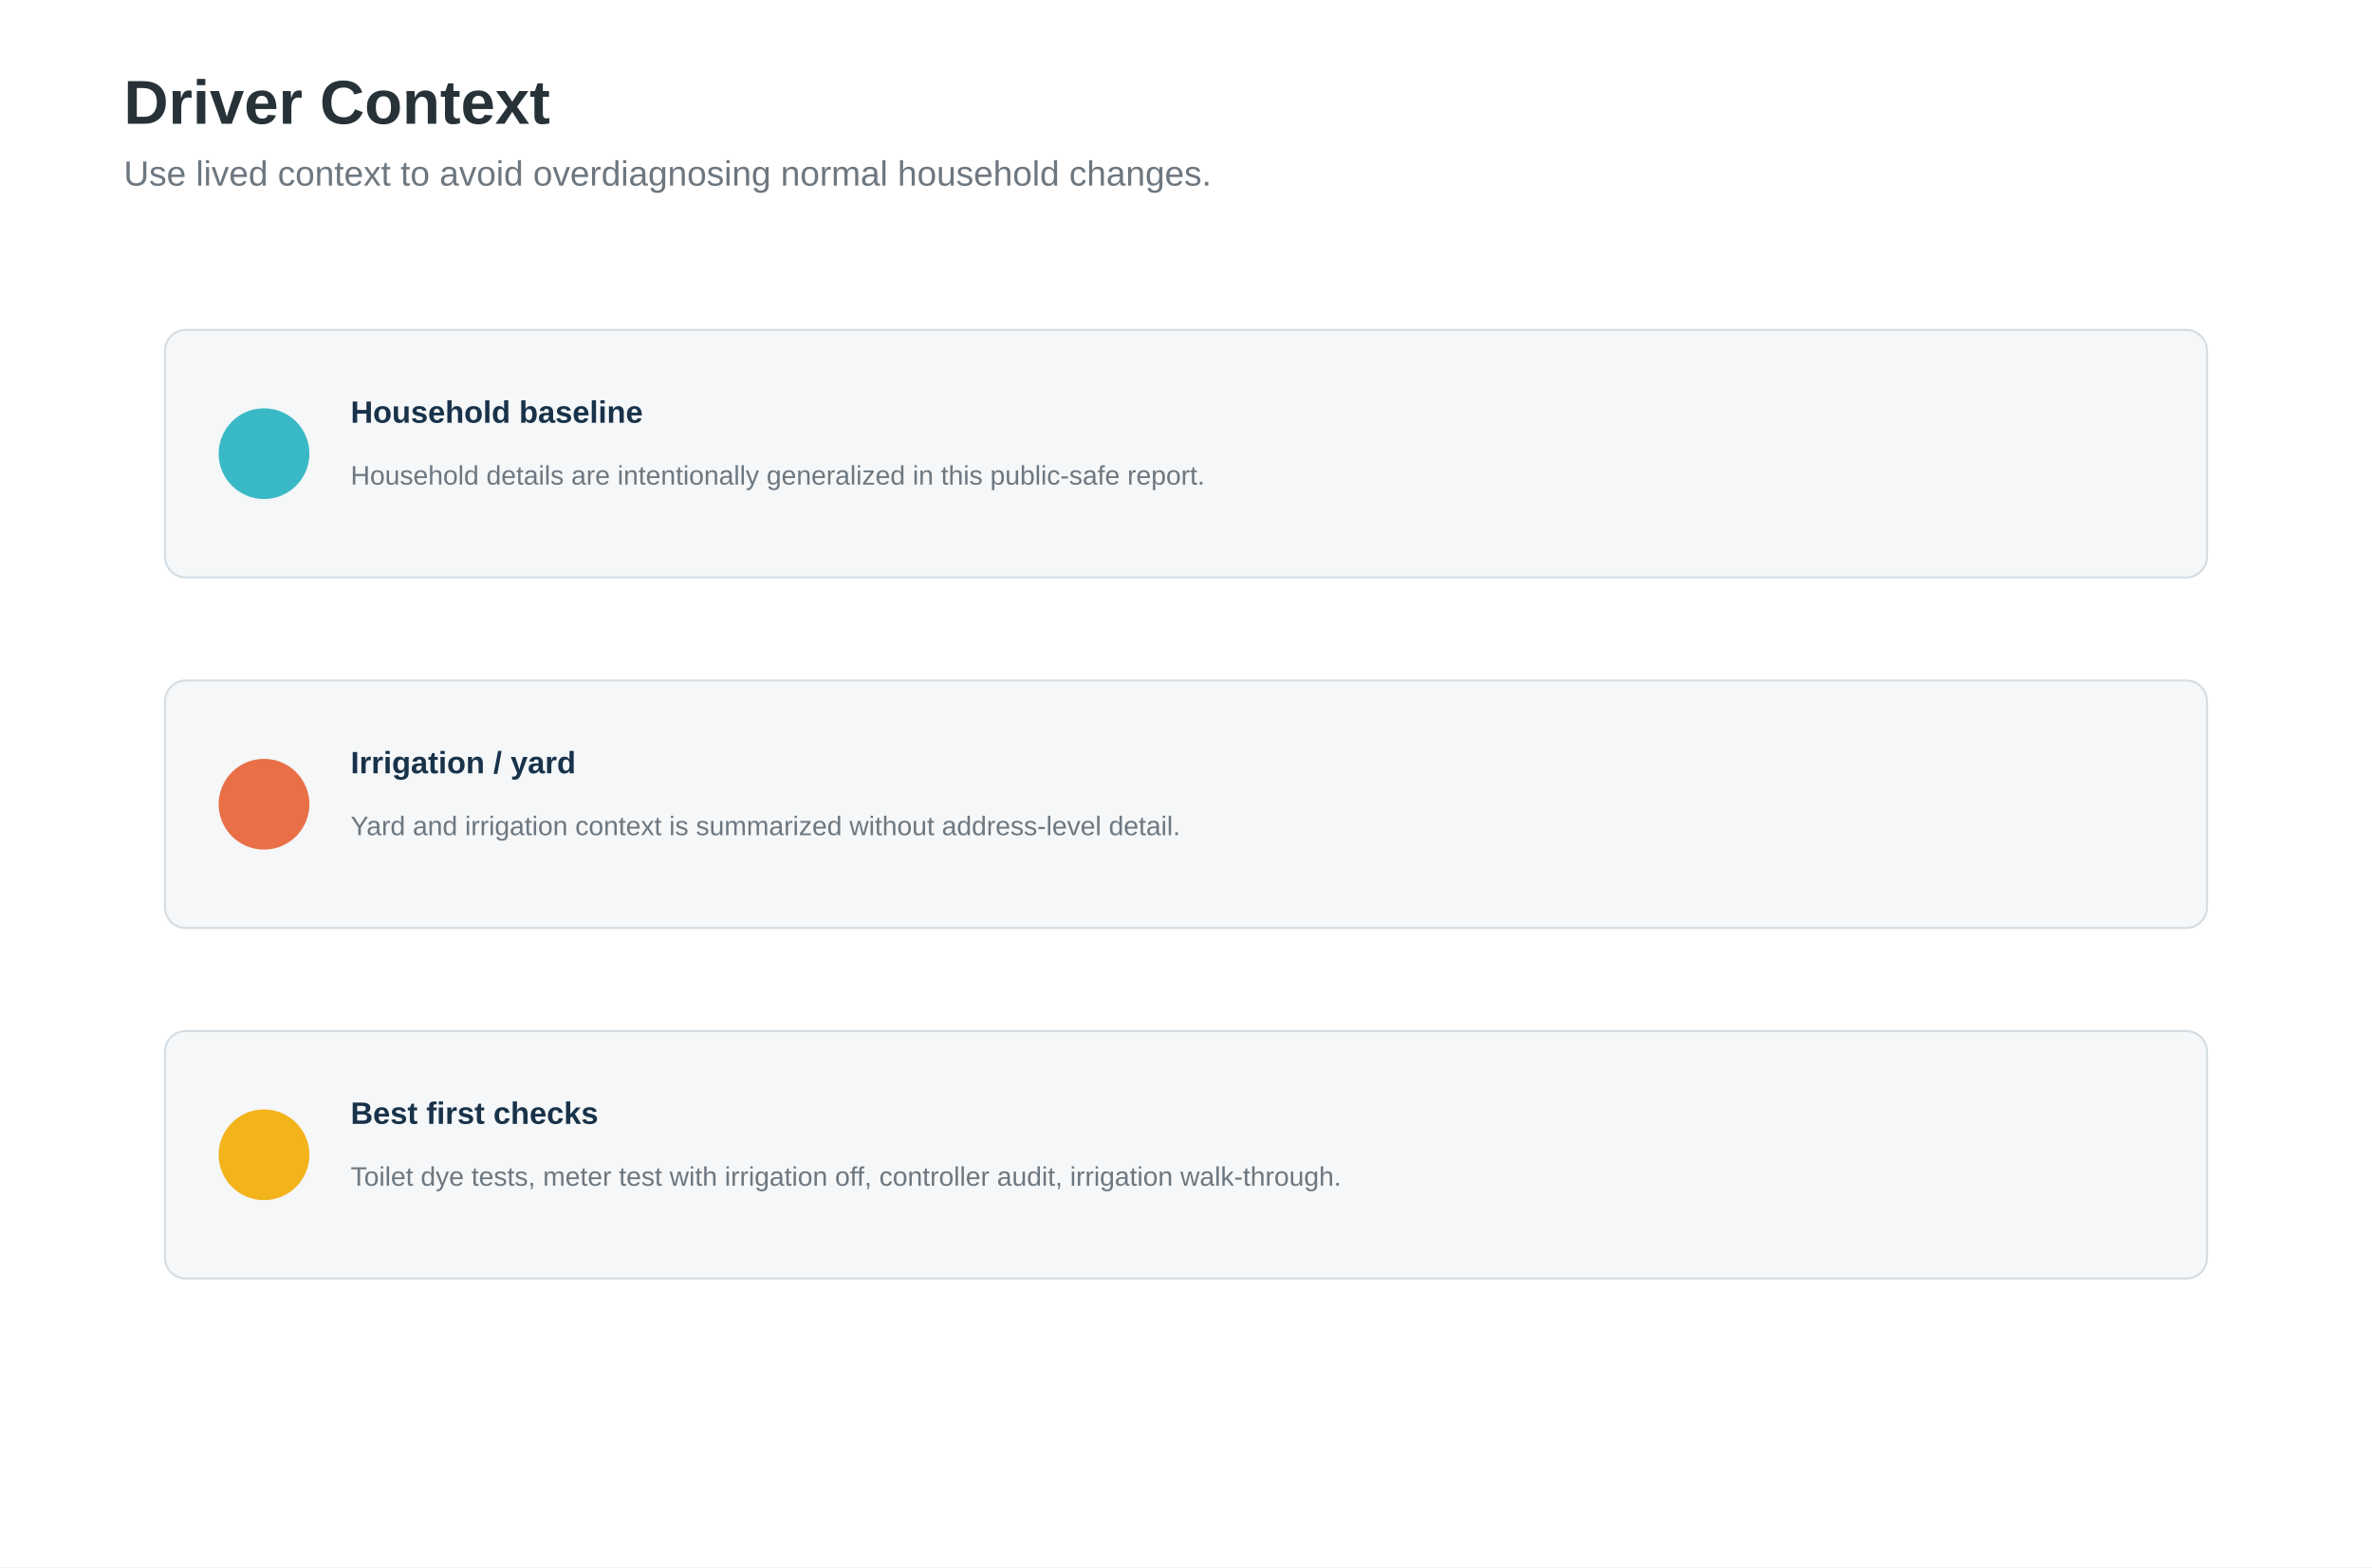
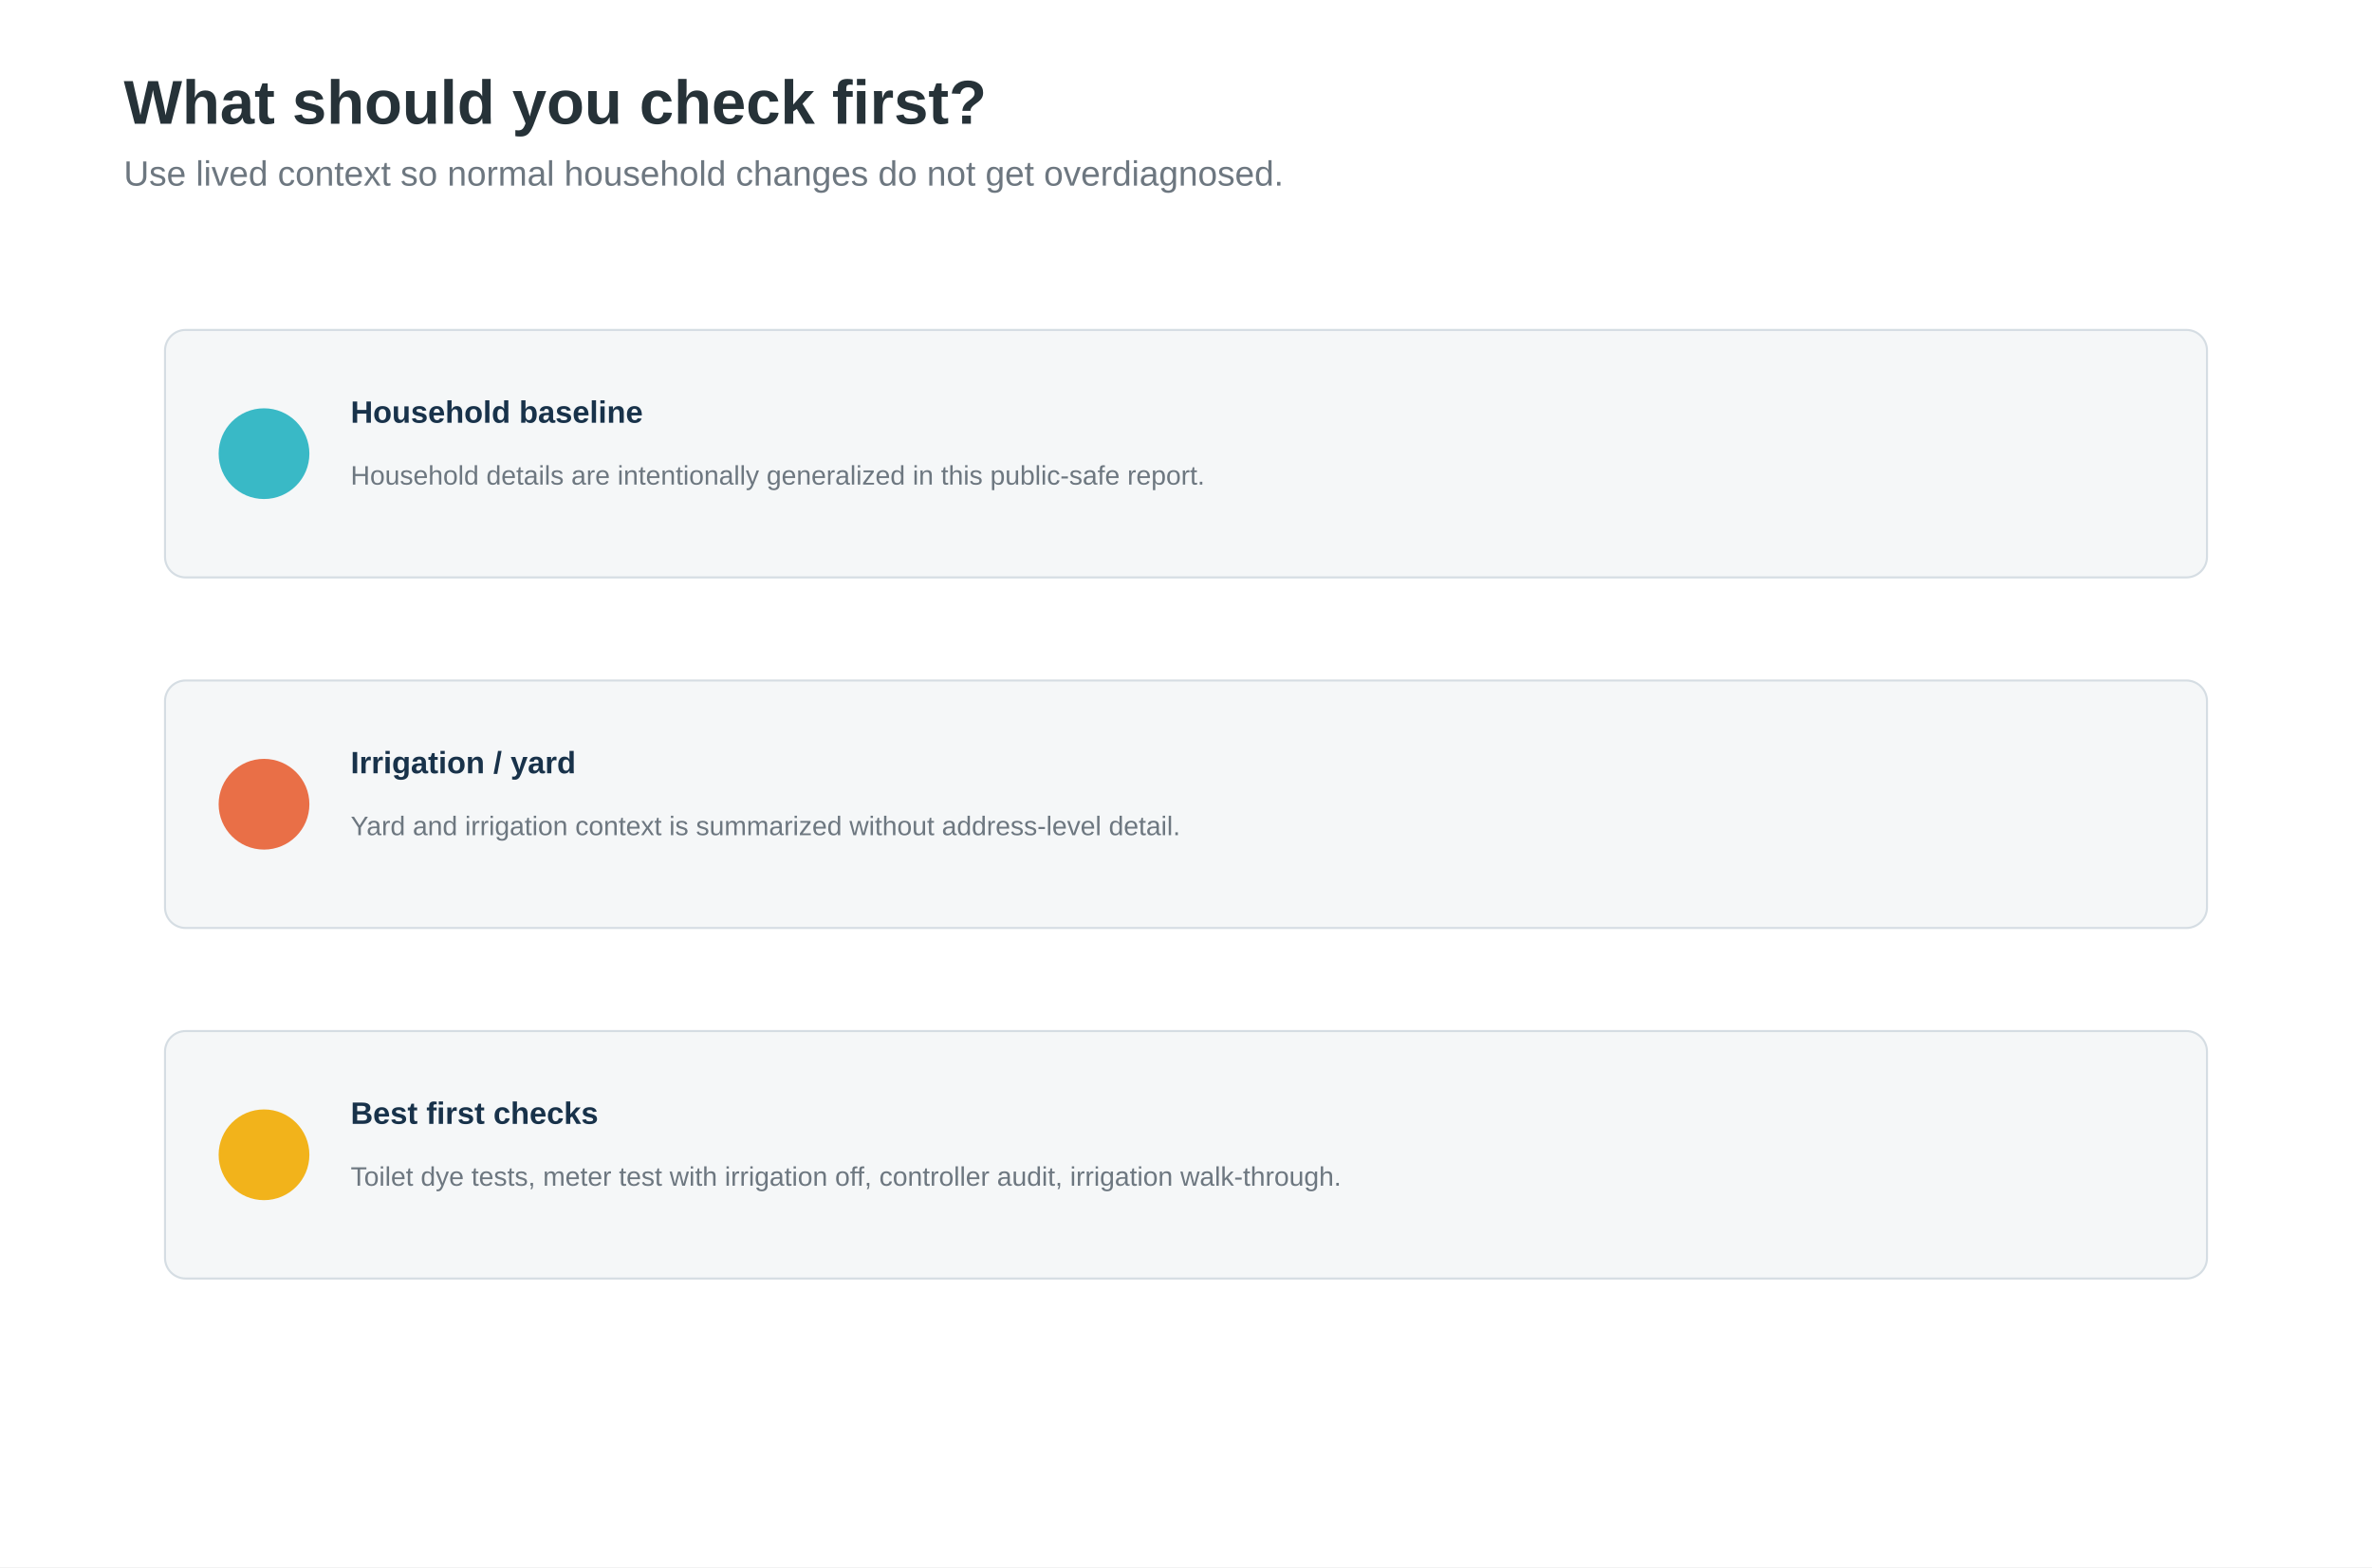
<svg xmlns="http://www.w3.org/2000/svg" width="1150" height="760" viewBox="0 0 1150 760">
  <rect width="100%" height="100%" fill="white" />
  <style>text{font-family:Arial,Helvetica,sans-serif;fill:#263238}.title{font-size:30px;font-weight:700}.sub{font-size:17px;fill:#6d7780}.small{font-size:13px;fill:#6d7780}.label{font-size:15px}.bold{font-weight:700}.grid{stroke:#e8edf1;stroke-width:1}.axis{stroke:#ccd5dc;stroke-width:1}.note{font-size:14px;fill:#6d7780}</style>
-   <text x="60.0" y="60.0" class="title" text-anchor="start">Driver Context</text>
-   <text x="60.0" y="90.0" class="sub" text-anchor="start">Use lived context to avoid overdiagnosing normal household changes.</text>
+   <text x="60.0" y="60.0" class="title" text-anchor="start">What should you check first?</text>
+   <text x="60.0" y="90.0" class="sub" text-anchor="start">Use lived context so normal household changes do not get overdiagnosed.</text>
  <rect x="80.0" y="160.0" width="990.0" height="120.0" rx="10" fill="#f5f7f8" stroke="#d5dde3" />
  <circle cx="128.0" cy="220.0" r="22.0" fill="#39b9c6" stroke="white" stroke-width="0" />
  <text x="170.0" y="205.0" class="label" text-anchor="start" style="fill:#18324a;font-weight:700">Household baseline</text>
  <text x="170.0" y="235.0" class="small" text-anchor="start">Household details are intentionally generalized in this public-safe report.</text>
  <rect x="80.0" y="330.0" width="990.0" height="120.0" rx="10" fill="#f5f7f8" stroke="#d5dde3" />
  <circle cx="128.0" cy="390.0" r="22.0" fill="#e96f47" stroke="white" stroke-width="0" />
  <text x="170.0" y="375.0" class="label" text-anchor="start" style="fill:#18324a;font-weight:700">Irrigation / yard</text>
  <text x="170.0" y="405.0" class="small" text-anchor="start">Yard and irrigation context is summarized without address-level detail.</text>
  <rect x="80.0" y="500.0" width="990.0" height="120.0" rx="10" fill="#f5f7f8" stroke="#d5dde3" />
  <circle cx="128.0" cy="560.0" r="22.0" fill="#f2b31b" stroke="white" stroke-width="0" />
  <text x="170.0" y="545.0" class="label" text-anchor="start" style="fill:#18324a;font-weight:700">Best first checks</text>
  <text x="170.0" y="575.0" class="small" text-anchor="start">Toilet dye tests, meter test with irrigation off, controller audit, irrigation walk-through.</text>
</svg>
